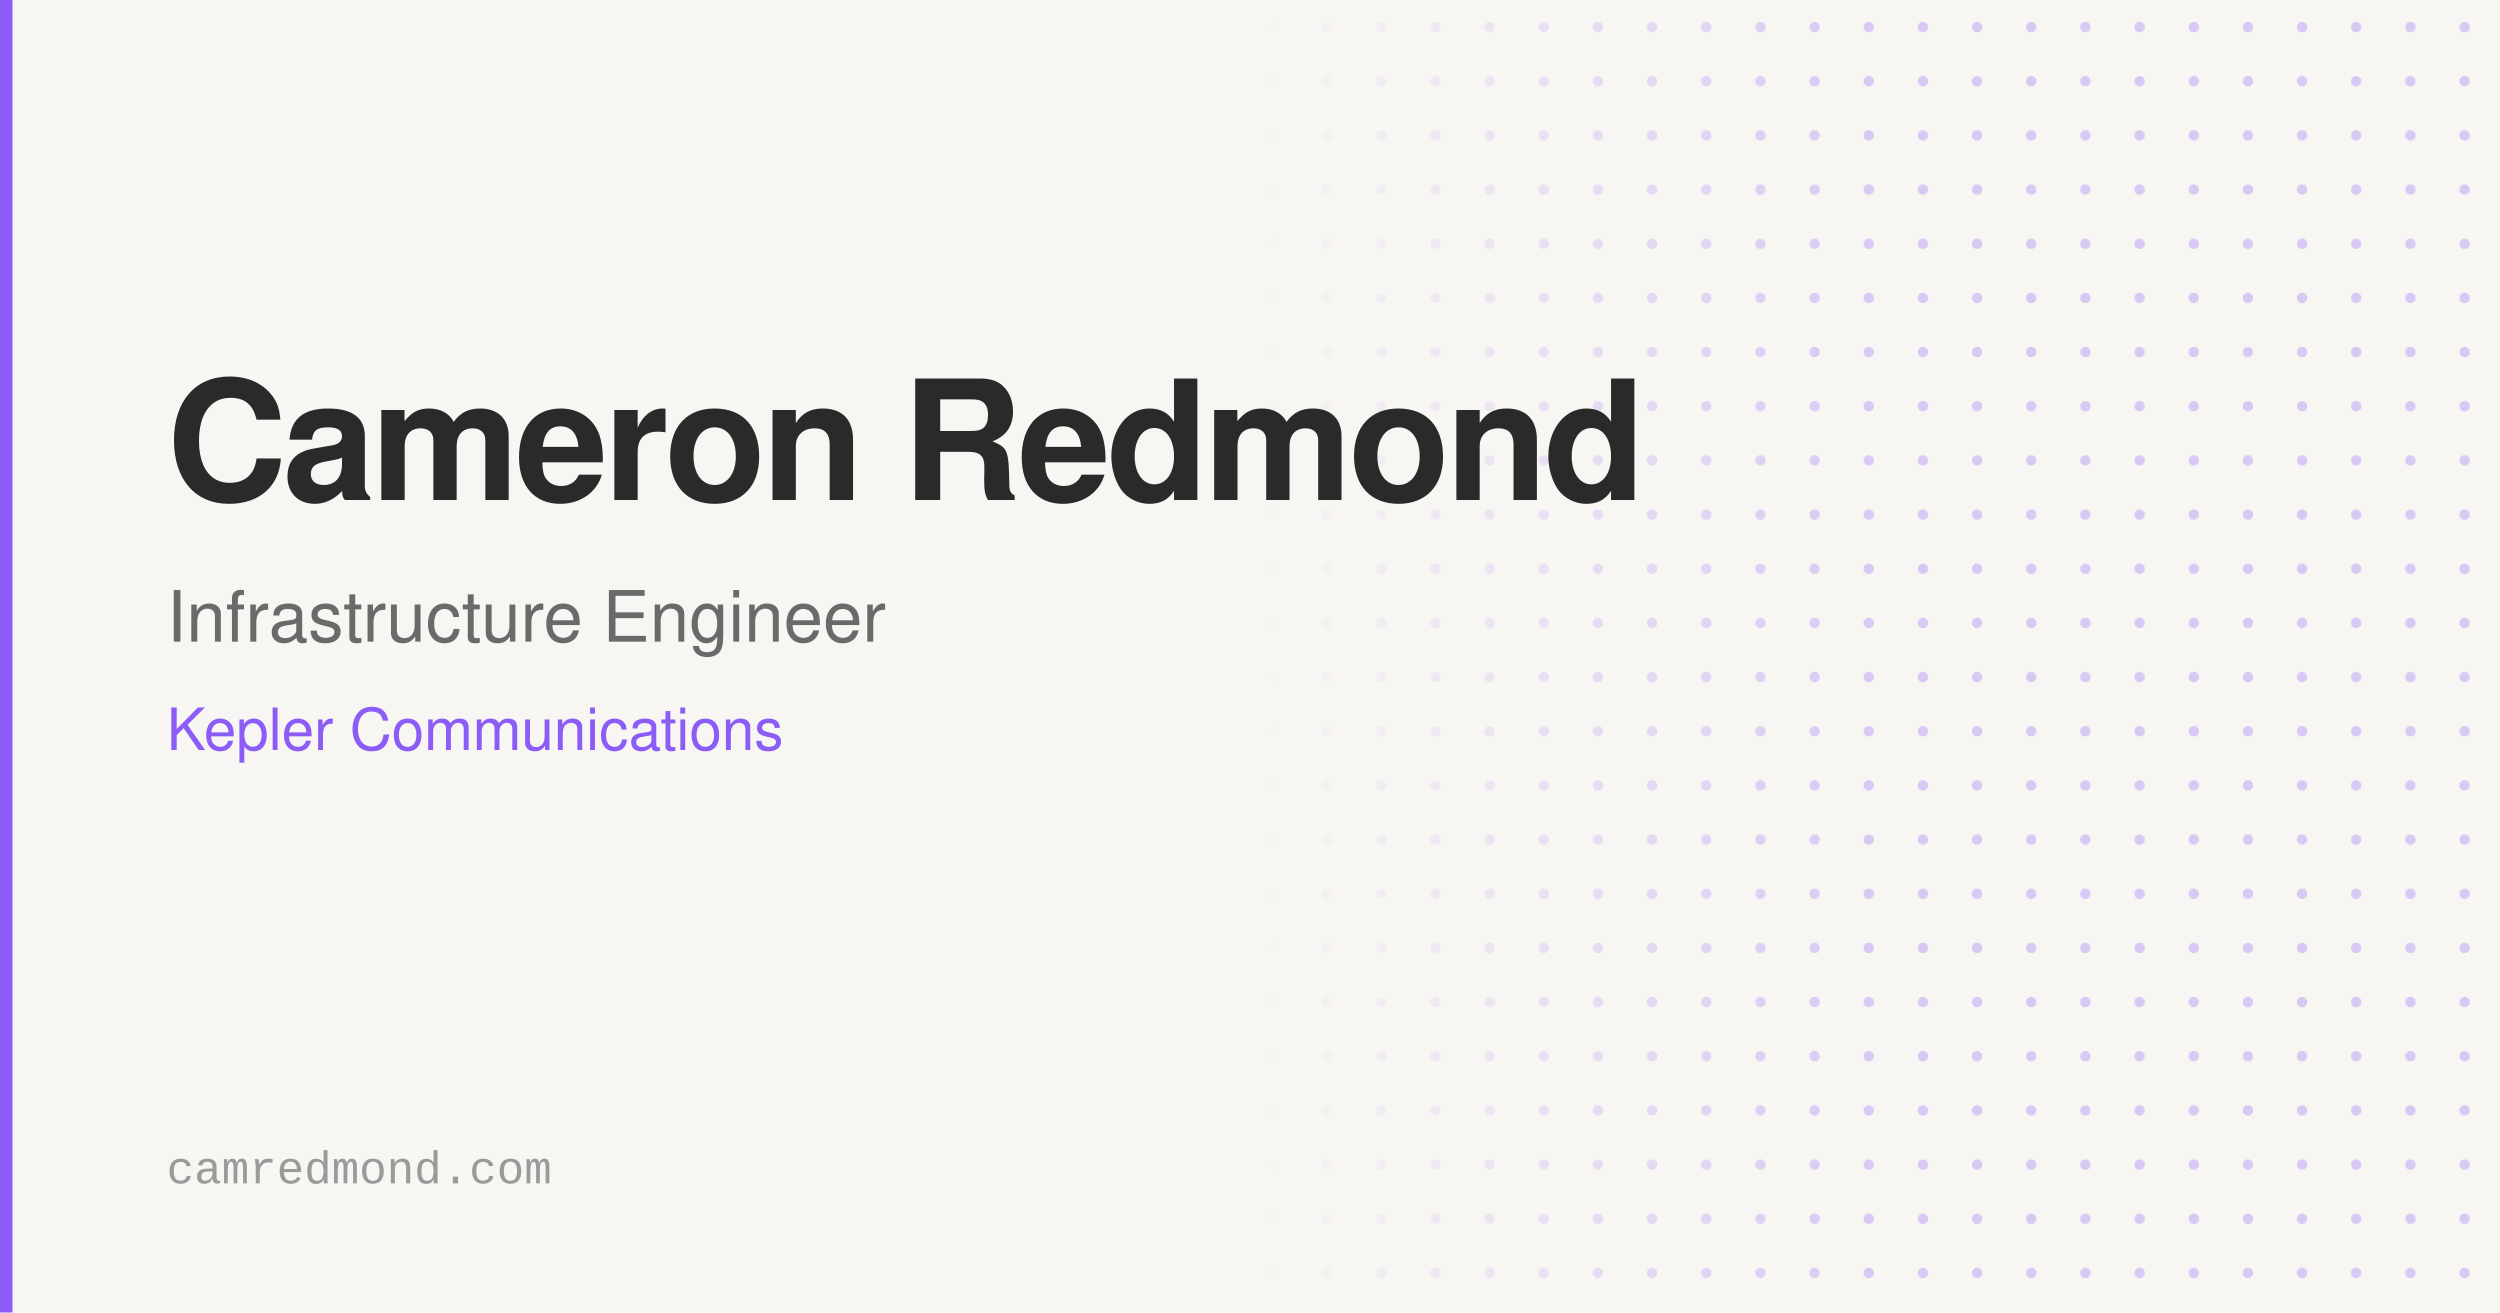
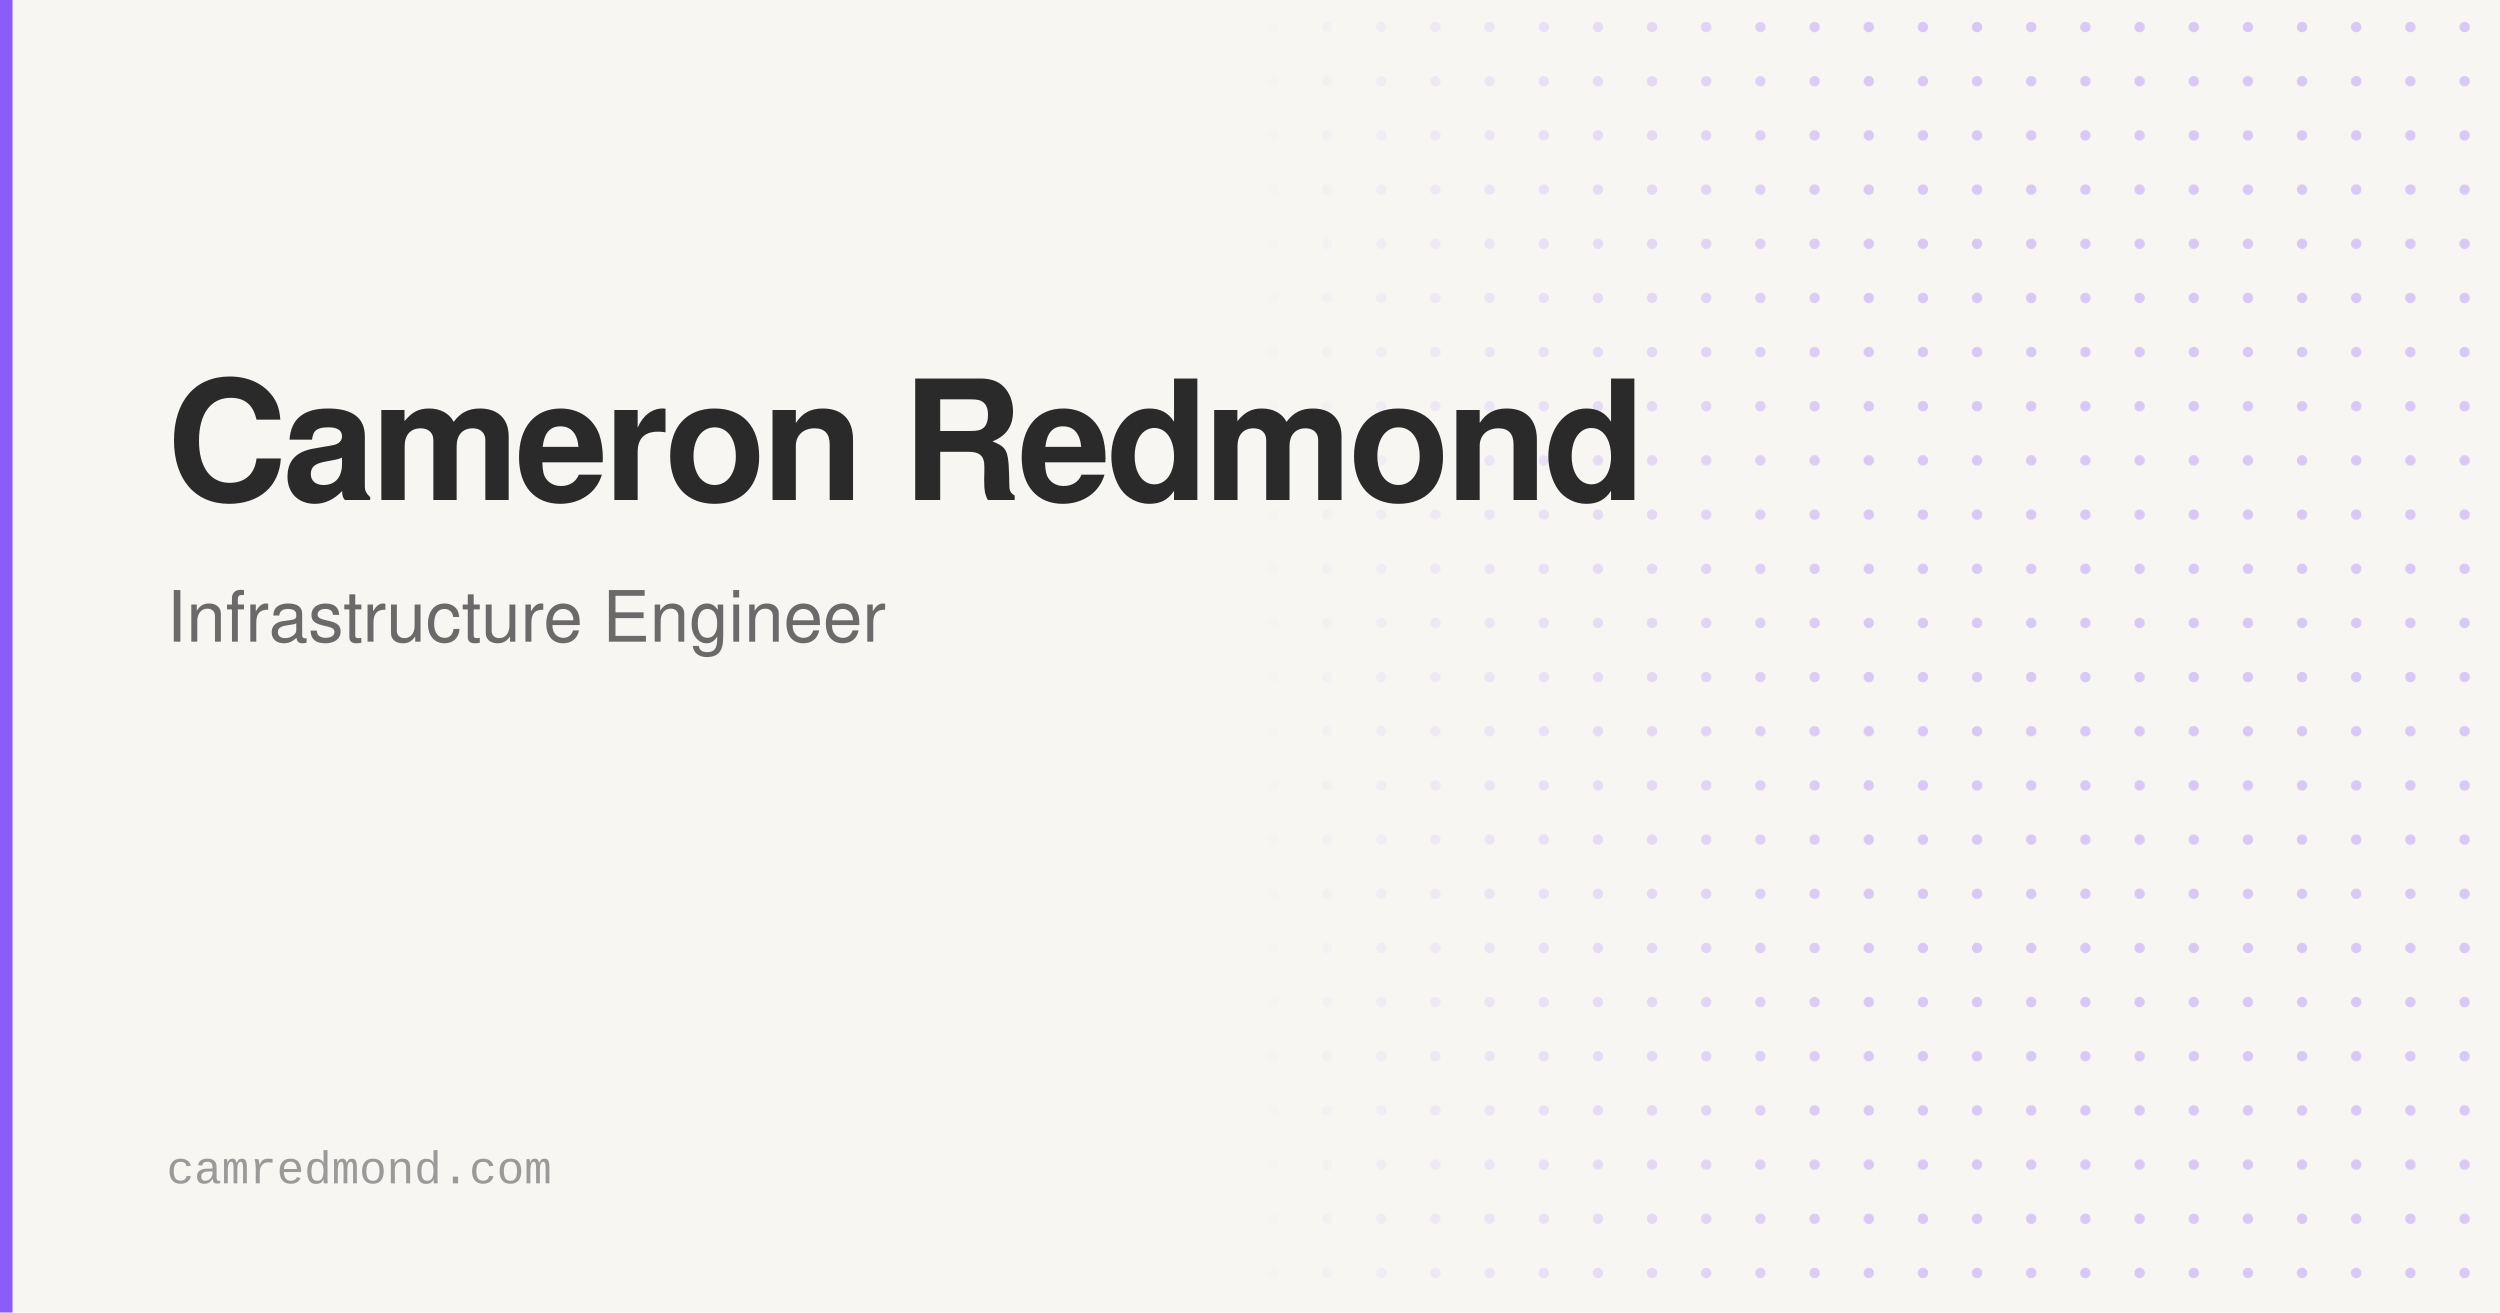
<svg xmlns="http://www.w3.org/2000/svg" width="1200" height="630" viewBox="0 0 1200 630">
  <defs>
    <pattern id="dots" x="0" y="0" width="26" height="26" patternUnits="userSpaceOnUse">
      <circle cx="13" cy="13" r="2.5" fill="#8b5cf6" />
    </pattern>
    <linearGradient id="dot-fade" x1="0" y1="0" x2="1" y2="0">
      <stop offset="0%" stop-color="white" stop-opacity="0" />
      <stop offset="50%" stop-color="white" stop-opacity="1" />
    </linearGradient>
    <mask id="dot-mask">
      <rect x="600" y="0" width="600" height="630" fill="url(#dot-fade)" />
    </mask>
  </defs>
  <rect width="1200" height="630" fill="#f8f6f3" />
  <rect x="600" y="0" width="600" height="630" fill="url(#dots)" mask="url(#dot-mask)" opacity="0.3" />
  <rect x="0" y="0" width="6" height="630" fill="#8b5cf6" />
  <text x="80" y="240" font-family="-apple-system, BlinkMacSystemFont, 'Segoe UI', Helvetica, Arial, sans-serif" font-size="80" font-weight="700" fill="#2a2a2a" letter-spacing="-2">Cameron Redmond</text>
  <text x="80" y="308" font-family="-apple-system, BlinkMacSystemFont, 'Segoe UI', Helvetica, Arial, sans-serif" font-size="34" font-weight="400" fill="#6a6a6a">Infrastructure Engineer</text>
-   <text x="80" y="360" font-family="-apple-system, BlinkMacSystemFont, 'Segoe UI', Helvetica, Arial, sans-serif" font-size="28" font-weight="400" fill="#8b5cf6">Kepler Communications</text>
  <text x="80" y="568" font-family="'SF Mono', 'Cascadia Code', 'Consolas', 'Courier New', monospace" font-size="22" fill="#9a9a9a">camredmond.com</text>
</svg>
